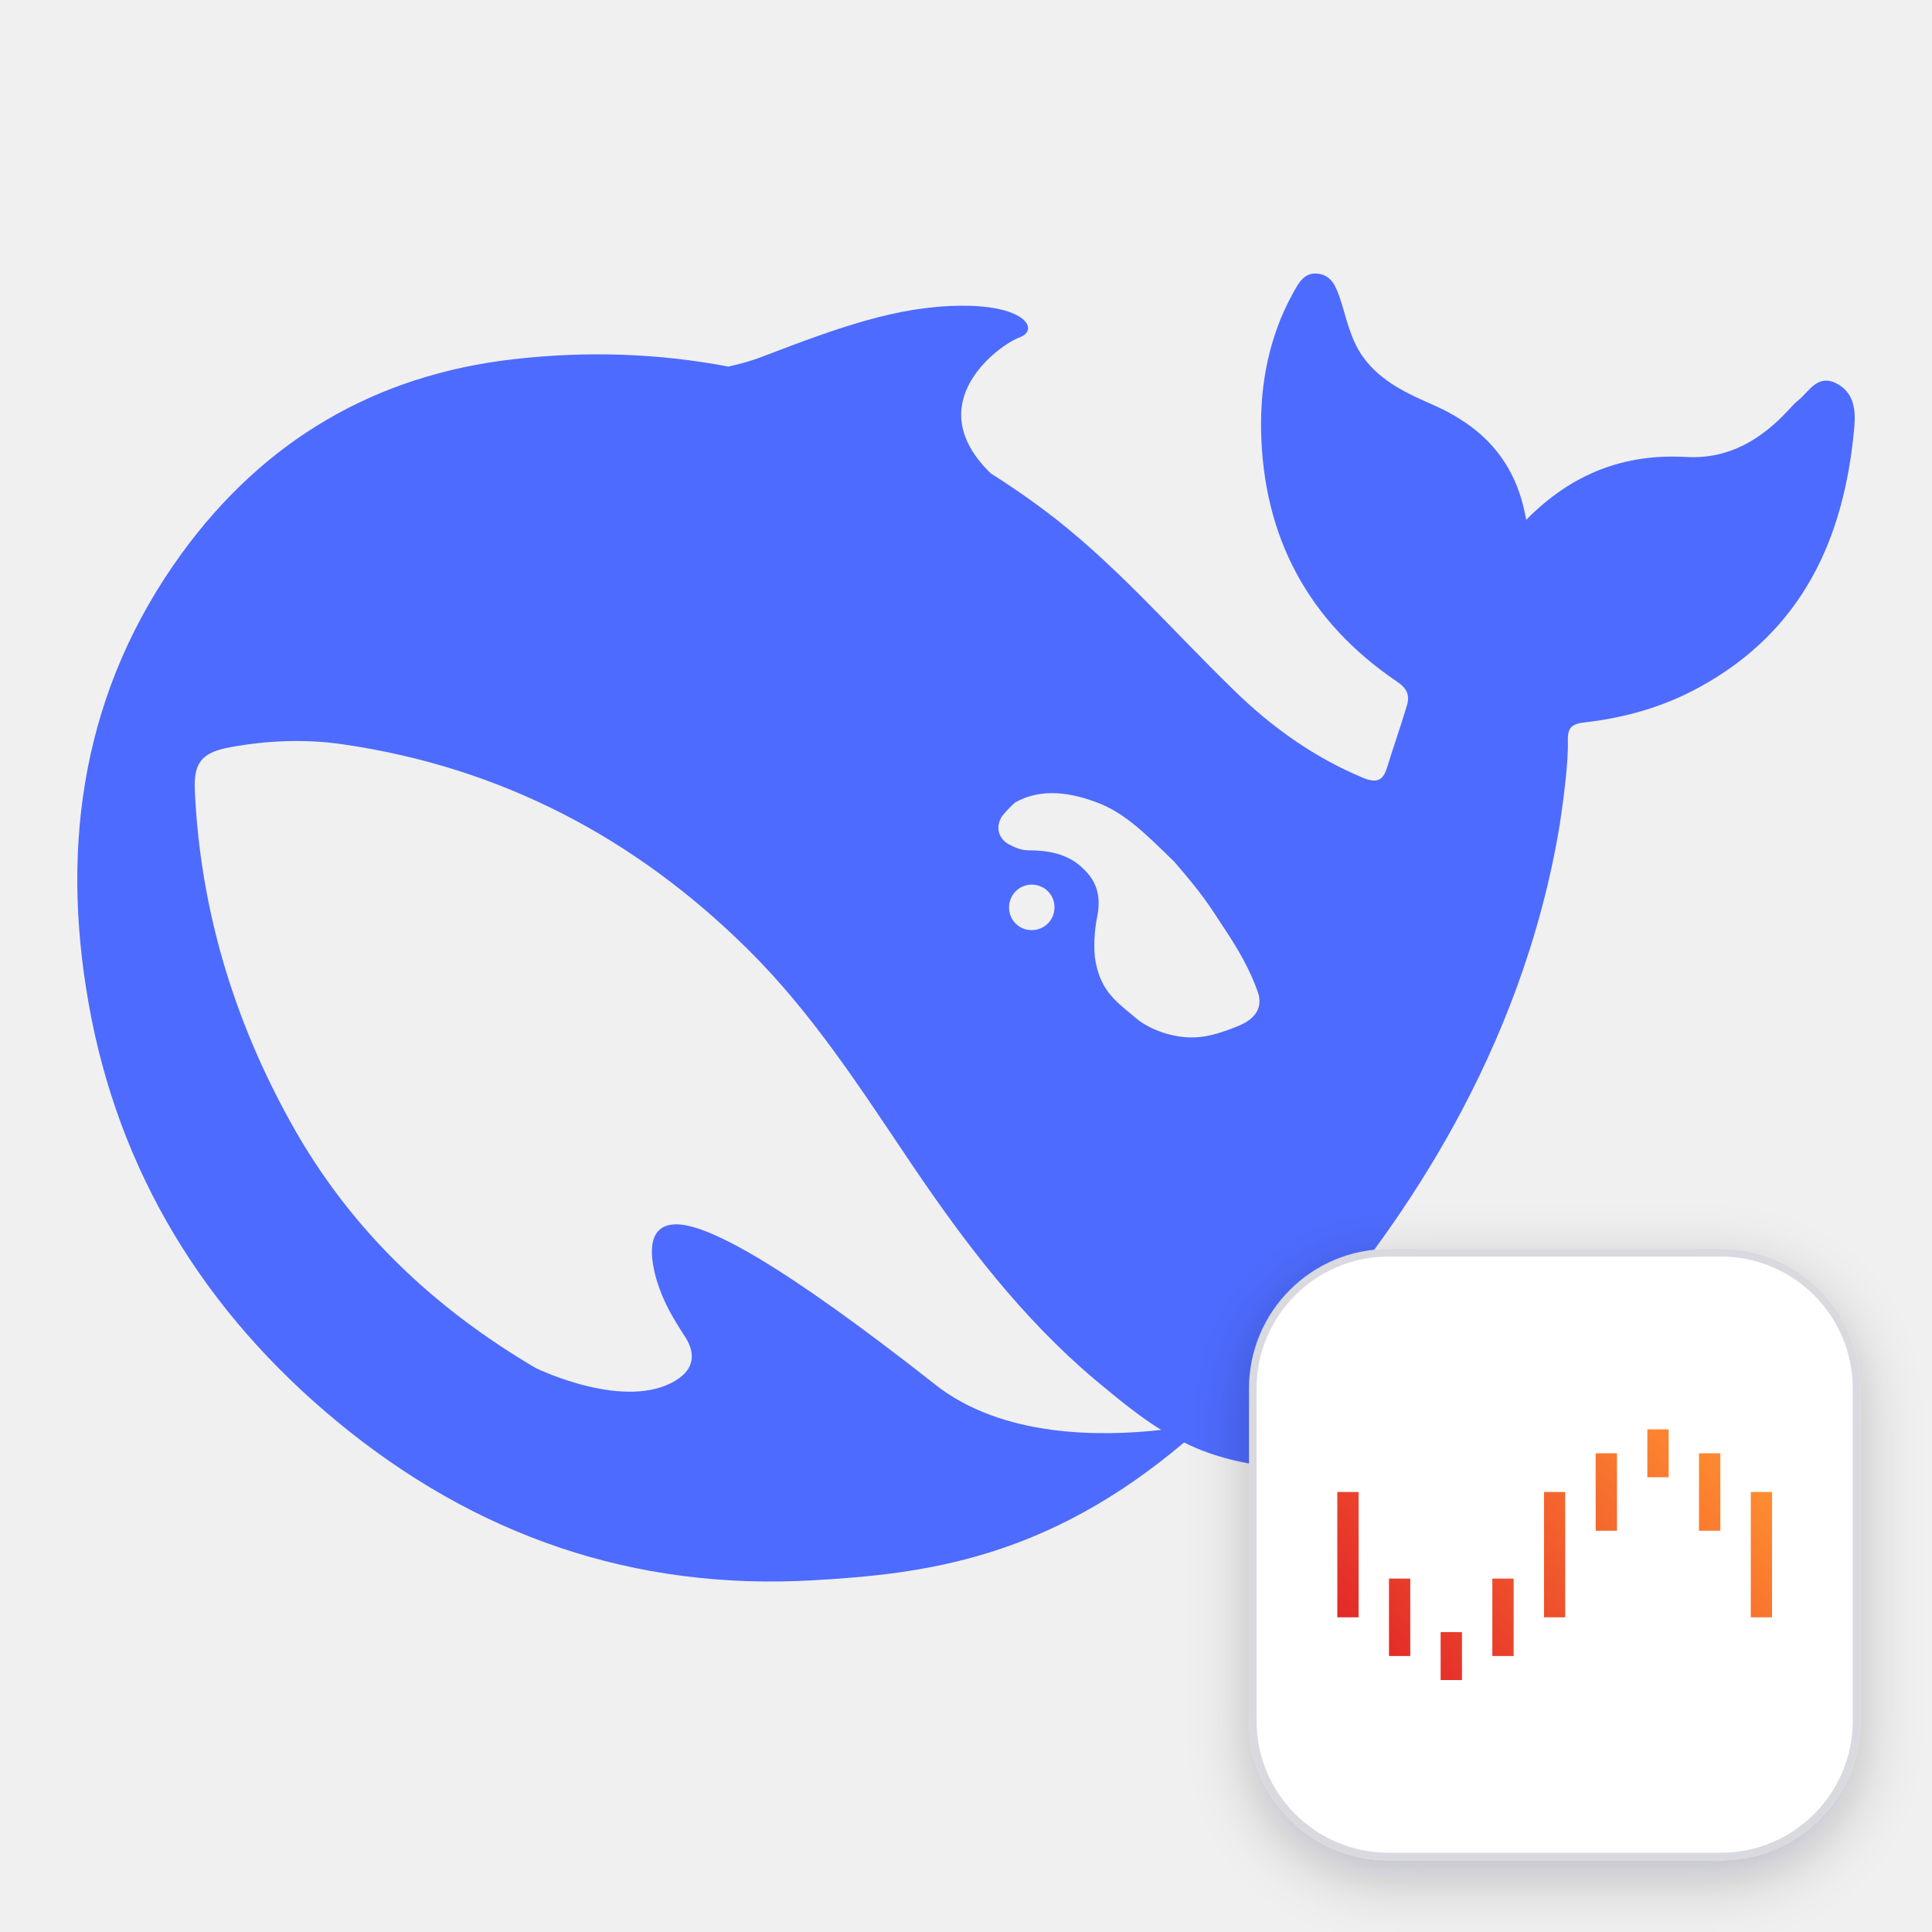
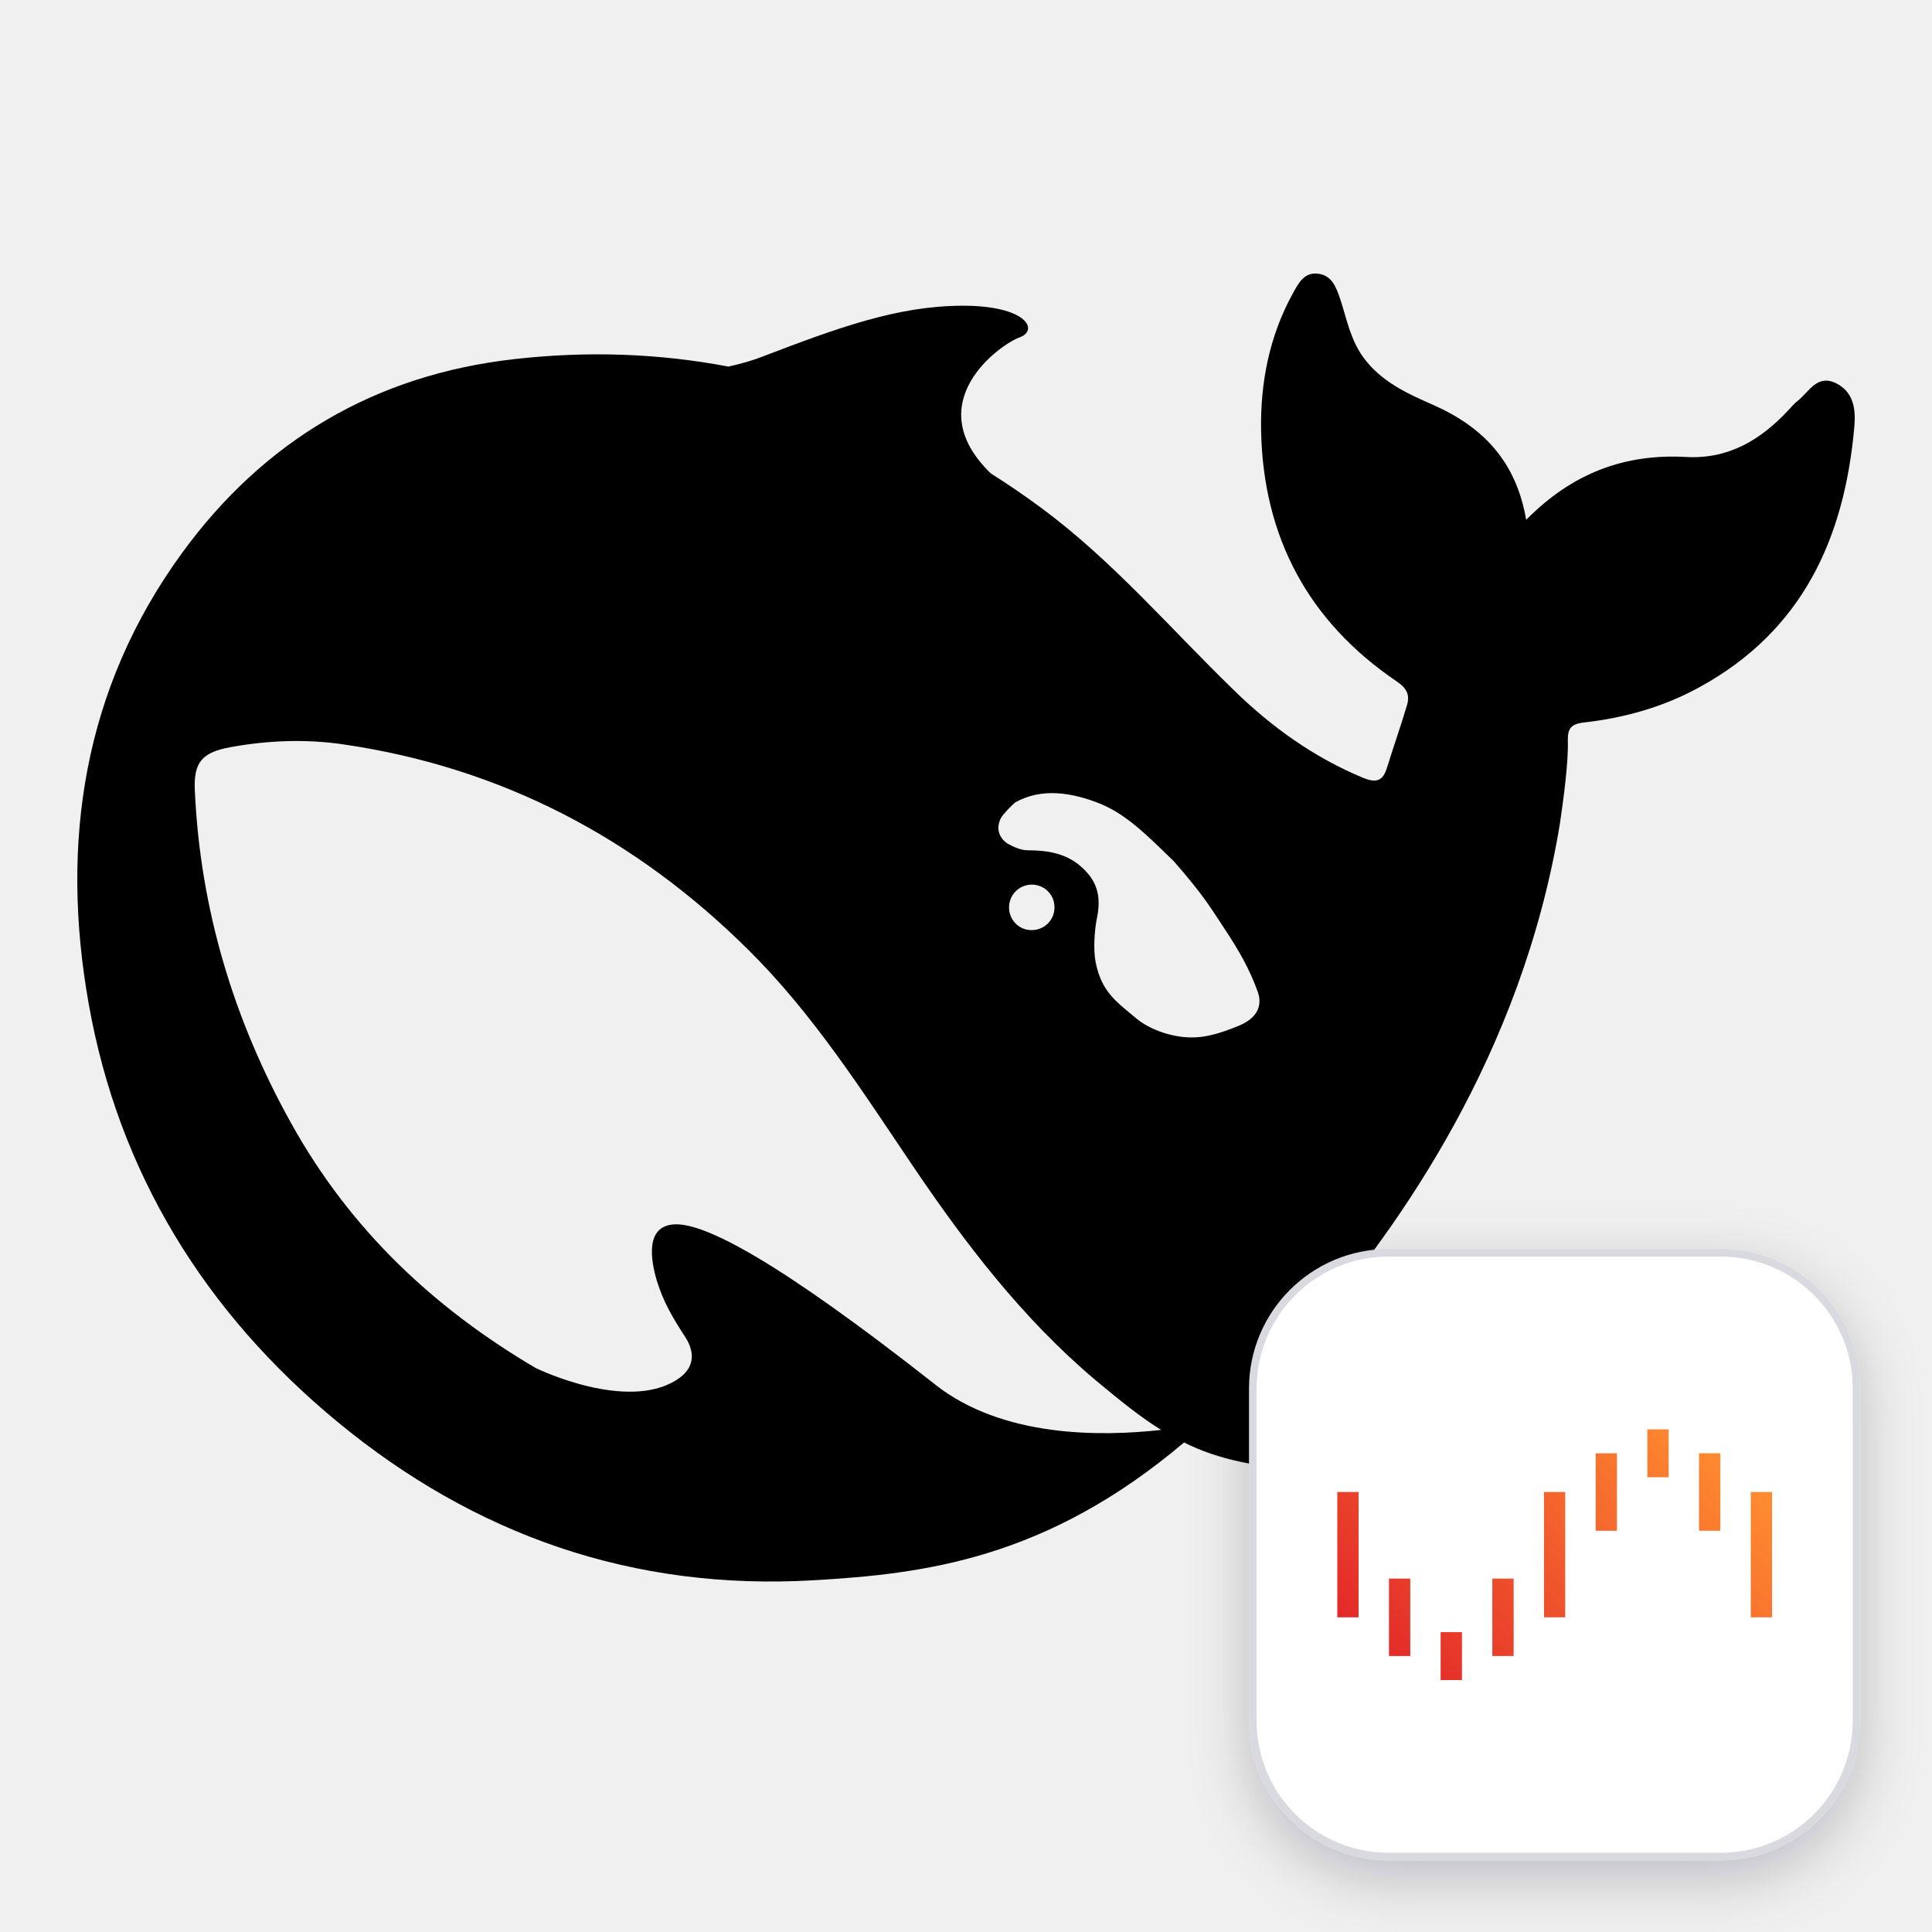
<svg xmlns="http://www.w3.org/2000/svg" width="256" height="256" viewBox="0 0 256 256" role="img" aria-label="DSH (DeepSeek Harness) for Unraid">
  <g transform="translate(10.240 36.238) scale(10.16926)">
-     <path d="M22.917 1.43C22.671 1.31 22.566 1.539 22.422 1.655C22.373 1.693 22.332 1.742 22.29 1.787C21.932 2.17 21.513 2.421 20.966 2.391C20.166 2.346 19.483 2.598 18.879 3.21C18.75 2.455 18.324 2.005 17.675 1.716C17.335 1.566 16.992 1.415 16.754 1.089C16.588 0.856 16.542 0.597 16.459 0.342C16.406 0.188 16.354 0.03 16.176 0.004C15.984 -0.026 15.908 0.135 15.833 0.27C15.531 0.822 15.414 1.43 15.425 2.046C15.452 3.432 16.037 4.535 17.199 5.32C17.331 5.41 17.365 5.5 17.324 5.632C17.244 5.902 17.15 6.165 17.067 6.435C17.014 6.608 16.935 6.646 16.75 6.57C16.112 6.304 15.561 5.909 15.074 5.433C14.248 4.633 13.5 3.751 12.568 3.06C12.349 2.898 12.13 2.748 11.903 2.605C10.952 1.682 12.028 0.923 12.277 0.833C12.537 0.739 12.367 0.416 11.526 0.42C10.684 0.424 9.914 0.706 8.933 1.081C8.789 1.138 8.638 1.179 8.484 1.213C7.593 1.044 6.668 1.006 5.702 1.115C3.883 1.318 2.43 2.178 1.362 3.646C0.079 5.41 -0.223 7.415 0.147 9.506C0.535 11.71 1.66 13.535 3.389 14.962C5.181 16.441 7.246 17.166 9.601 17.027C11.032 16.944 12.624 16.753 14.421 15.232C14.874 15.458 15.35 15.548 16.138 15.615C16.746 15.672 17.331 15.585 17.784 15.491C18.493 15.341 18.444 14.684 18.188 14.564C16.108 13.595 16.565 13.989 16.15 13.67C17.206 12.42 18.82 10.198 19.318 7.172C19.367 6.838 19.43 6.368 19.422 6.097C19.418 5.932 19.456 5.868 19.645 5.849C20.166 5.789 20.671 5.647 21.136 5.391C22.483 4.655 23.027 3.446 23.155 1.997C23.174 1.776 23.151 1.547 22.917 1.43ZM11.175 14.474C9.159 12.889 8.182 12.367 7.778 12.39C7.401 12.412 7.469 12.845 7.552 13.126C7.639 13.404 7.752 13.595 7.91 13.84C8.02 14.001 8.095 14.241 7.801 14.422C7.152 14.823 6.023 14.287 5.97 14.26C4.657 13.486 3.559 12.466 2.785 11.069C2.037 9.725 1.603 8.283 1.532 6.744C1.513 6.372 1.622 6.241 1.992 6.173C2.479 6.083 2.981 6.064 3.468 6.136C5.525 6.436 7.276 7.356 8.744 8.813C9.582 9.642 10.216 10.634 10.869 11.602C11.563 12.631 12.31 13.611 13.262 14.415C13.598 14.696 13.866 14.91 14.123 15.068C13.349 15.155 12.058 15.173 11.175 14.475L11.175 14.474ZM12.141 8.26C12.141 8.095 12.273 7.963 12.439 7.963C12.476 7.963 12.511 7.971 12.541 7.982C12.582 7.997 12.62 8.019 12.65 8.053C12.704 8.106 12.733 8.181 12.733 8.26C12.733 8.425 12.601 8.556 12.435 8.556C12.27 8.556 12.141 8.425 12.141 8.26ZM15.142 9.799C14.949 9.878 14.757 9.945 14.572 9.953C14.284 9.968 13.972 9.851 13.802 9.709C13.537 9.487 13.348 9.363 13.27 8.977C13.236 8.812 13.255 8.556 13.284 8.41C13.352 8.094 13.277 7.892 13.055 7.708C12.873 7.558 12.643 7.516 12.39 7.516C12.296 7.516 12.209 7.475 12.145 7.441C12.039 7.389 11.952 7.257 12.035 7.096C12.062 7.043 12.19 6.916 12.22 6.893C12.563 6.698 12.96 6.762 13.326 6.908C13.665 7.047 13.922 7.302 14.292 7.663C14.669 8.098 14.738 8.218 14.953 8.545C15.123 8.801 15.277 9.063 15.383 9.364C15.447 9.551 15.364 9.705 15.142 9.799Z" fill="#4D6BFE" />
+     <path d="M22.917 1.43C22.671 1.31 22.566 1.539 22.422 1.655C22.373 1.693 22.332 1.742 22.29 1.787C21.932 2.17 21.513 2.421 20.966 2.391C20.166 2.346 19.483 2.598 18.879 3.21C18.75 2.455 18.324 2.005 17.675 1.716C17.335 1.566 16.992 1.415 16.754 1.089C16.588 0.856 16.542 0.597 16.459 0.342C16.406 0.188 16.354 0.03 16.176 0.004C15.984 -0.026 15.908 0.135 15.833 0.27C15.531 0.822 15.414 1.43 15.425 2.046C15.452 3.432 16.037 4.535 17.199 5.32C17.331 5.41 17.365 5.5 17.324 5.632C17.244 5.902 17.15 6.165 17.067 6.435C17.014 6.608 16.935 6.646 16.75 6.57C16.112 6.304 15.561 5.909 15.074 5.433C14.248 4.633 13.5 3.751 12.568 3.06C12.349 2.898 12.13 2.748 11.903 2.605C10.952 1.682 12.028 0.923 12.277 0.833C12.537 0.739 12.367 0.416 11.526 0.42C10.684 0.424 9.914 0.706 8.933 1.081C8.789 1.138 8.638 1.179 8.484 1.213C7.593 1.044 6.668 1.006 5.702 1.115C3.883 1.318 2.43 2.178 1.362 3.646C0.079 5.41 -0.223 7.415 0.147 9.506C0.535 11.71 1.66 13.535 3.389 14.962C5.181 16.441 7.246 17.166 9.601 17.027C11.032 16.944 12.624 16.753 14.421 15.232C14.874 15.458 15.35 15.548 16.138 15.615C16.746 15.672 17.331 15.585 17.784 15.491C18.493 15.341 18.444 14.684 18.188 14.564C16.108 13.595 16.565 13.989 16.15 13.67C17.206 12.42 18.82 10.198 19.318 7.172C19.367 6.838 19.43 6.368 19.422 6.097C19.418 5.932 19.456 5.868 19.645 5.849C20.166 5.789 20.671 5.647 21.136 5.391C22.483 4.655 23.027 3.446 23.155 1.997C23.174 1.776 23.151 1.547 22.917 1.43ZM11.175 14.474C9.159 12.889 8.182 12.367 7.778 12.39C7.401 12.412 7.469 12.845 7.552 13.126C7.639 13.404 7.752 13.595 7.91 13.84C8.02 14.001 8.095 14.241 7.801 14.422C7.152 14.823 6.023 14.287 5.97 14.26C4.657 13.486 3.559 12.466 2.785 11.069C2.037 9.725 1.603 8.283 1.532 6.744C1.513 6.372 1.622 6.241 1.992 6.173C2.479 6.083 2.981 6.064 3.468 6.136C5.525 6.436 7.276 7.356 8.744 8.813C9.582 9.642 10.216 10.634 10.869 11.602C11.563 12.631 12.31 13.611 13.262 14.415C13.598 14.696 13.866 14.91 14.123 15.068C13.349 15.155 12.058 15.173 11.175 14.475L11.175 14.474ZM12.141 8.26C12.141 8.095 12.273 7.963 12.439 7.963C12.476 7.963 12.511 7.971 12.541 7.982C12.582 7.997 12.62 8.019 12.65 8.053C12.704 8.106 12.733 8.181 12.733 8.26C12.733 8.425 12.601 8.556 12.435 8.556C12.27 8.556 12.141 8.425 12.141 8.26ZM15.142 9.799C14.949 9.878 14.757 9.945 14.572 9.953C14.284 9.968 13.972 9.851 13.802 9.709C13.537 9.487 13.348 9.363 13.27 8.977C13.236 8.812 13.255 8.556 13.284 8.41C13.352 8.094 13.277 7.892 13.055 7.708C12.873 7.558 12.643 7.516 12.39 7.516C12.296 7.516 12.209 7.475 12.145 7.441C12.039 7.389 11.952 7.257 12.035 7.096C12.062 7.043 12.19 6.916 12.22 6.893C12.563 6.698 12.96 6.762 13.326 6.908C13.665 7.047 13.922 7.302 14.292 7.663C14.669 8.098 14.738 8.218 14.953 8.545C15.123 8.801 15.277 9.063 15.383 9.364C15.447 9.551 15.364 9.705 15.142 9.799Z" fill="#000000" />
  </g>
  <defs>
    <linearGradient id="unraidBars" x1="23.76" y1="81.49" x2="109.76" y2="-4.51" gradientUnits="userSpaceOnUse">
      <stop offset="0" stop-color="#e32929" />
      <stop offset="1" stop-color="#ff8d30" />
    </linearGradient>
    <filter id="badgeShadow" x="-30%" y="-30%" width="160%" height="160%">
      <feDropShadow dx="0" dy="2.40" stdDeviation="4.00" flood-color="#0b1220" flood-opacity="0.22" />
    </filter>
  </defs>
  <rect x="166" y="166" width="80" height="80" rx="18" ry="18" fill="#ffffff" stroke="#d9d9e0" stroke-width="1" filter="url(#badgeShadow)" />
  <g transform="translate(177.200 189.398) scale(0.431396)">
    <path d="M63.49,19.24H70V57.73H63.49ZM6.54,57.73H0V19.24H6.54Zm25.2,4.54h6.55V77H31.74ZM15.87,45.84h6.54V69.62H15.87Zm31.75,0h6.54V69.62H47.62ZM127,19.24h6.54V57.73H127ZM101.77,14.7H95.23V0h6.54Zm15.88,16.44H111.1V7.35h6.55Zm-31.75,0H79.36V7.35H85.9Z" fill="url(#unraidBars)" />
  </g>
</svg>
